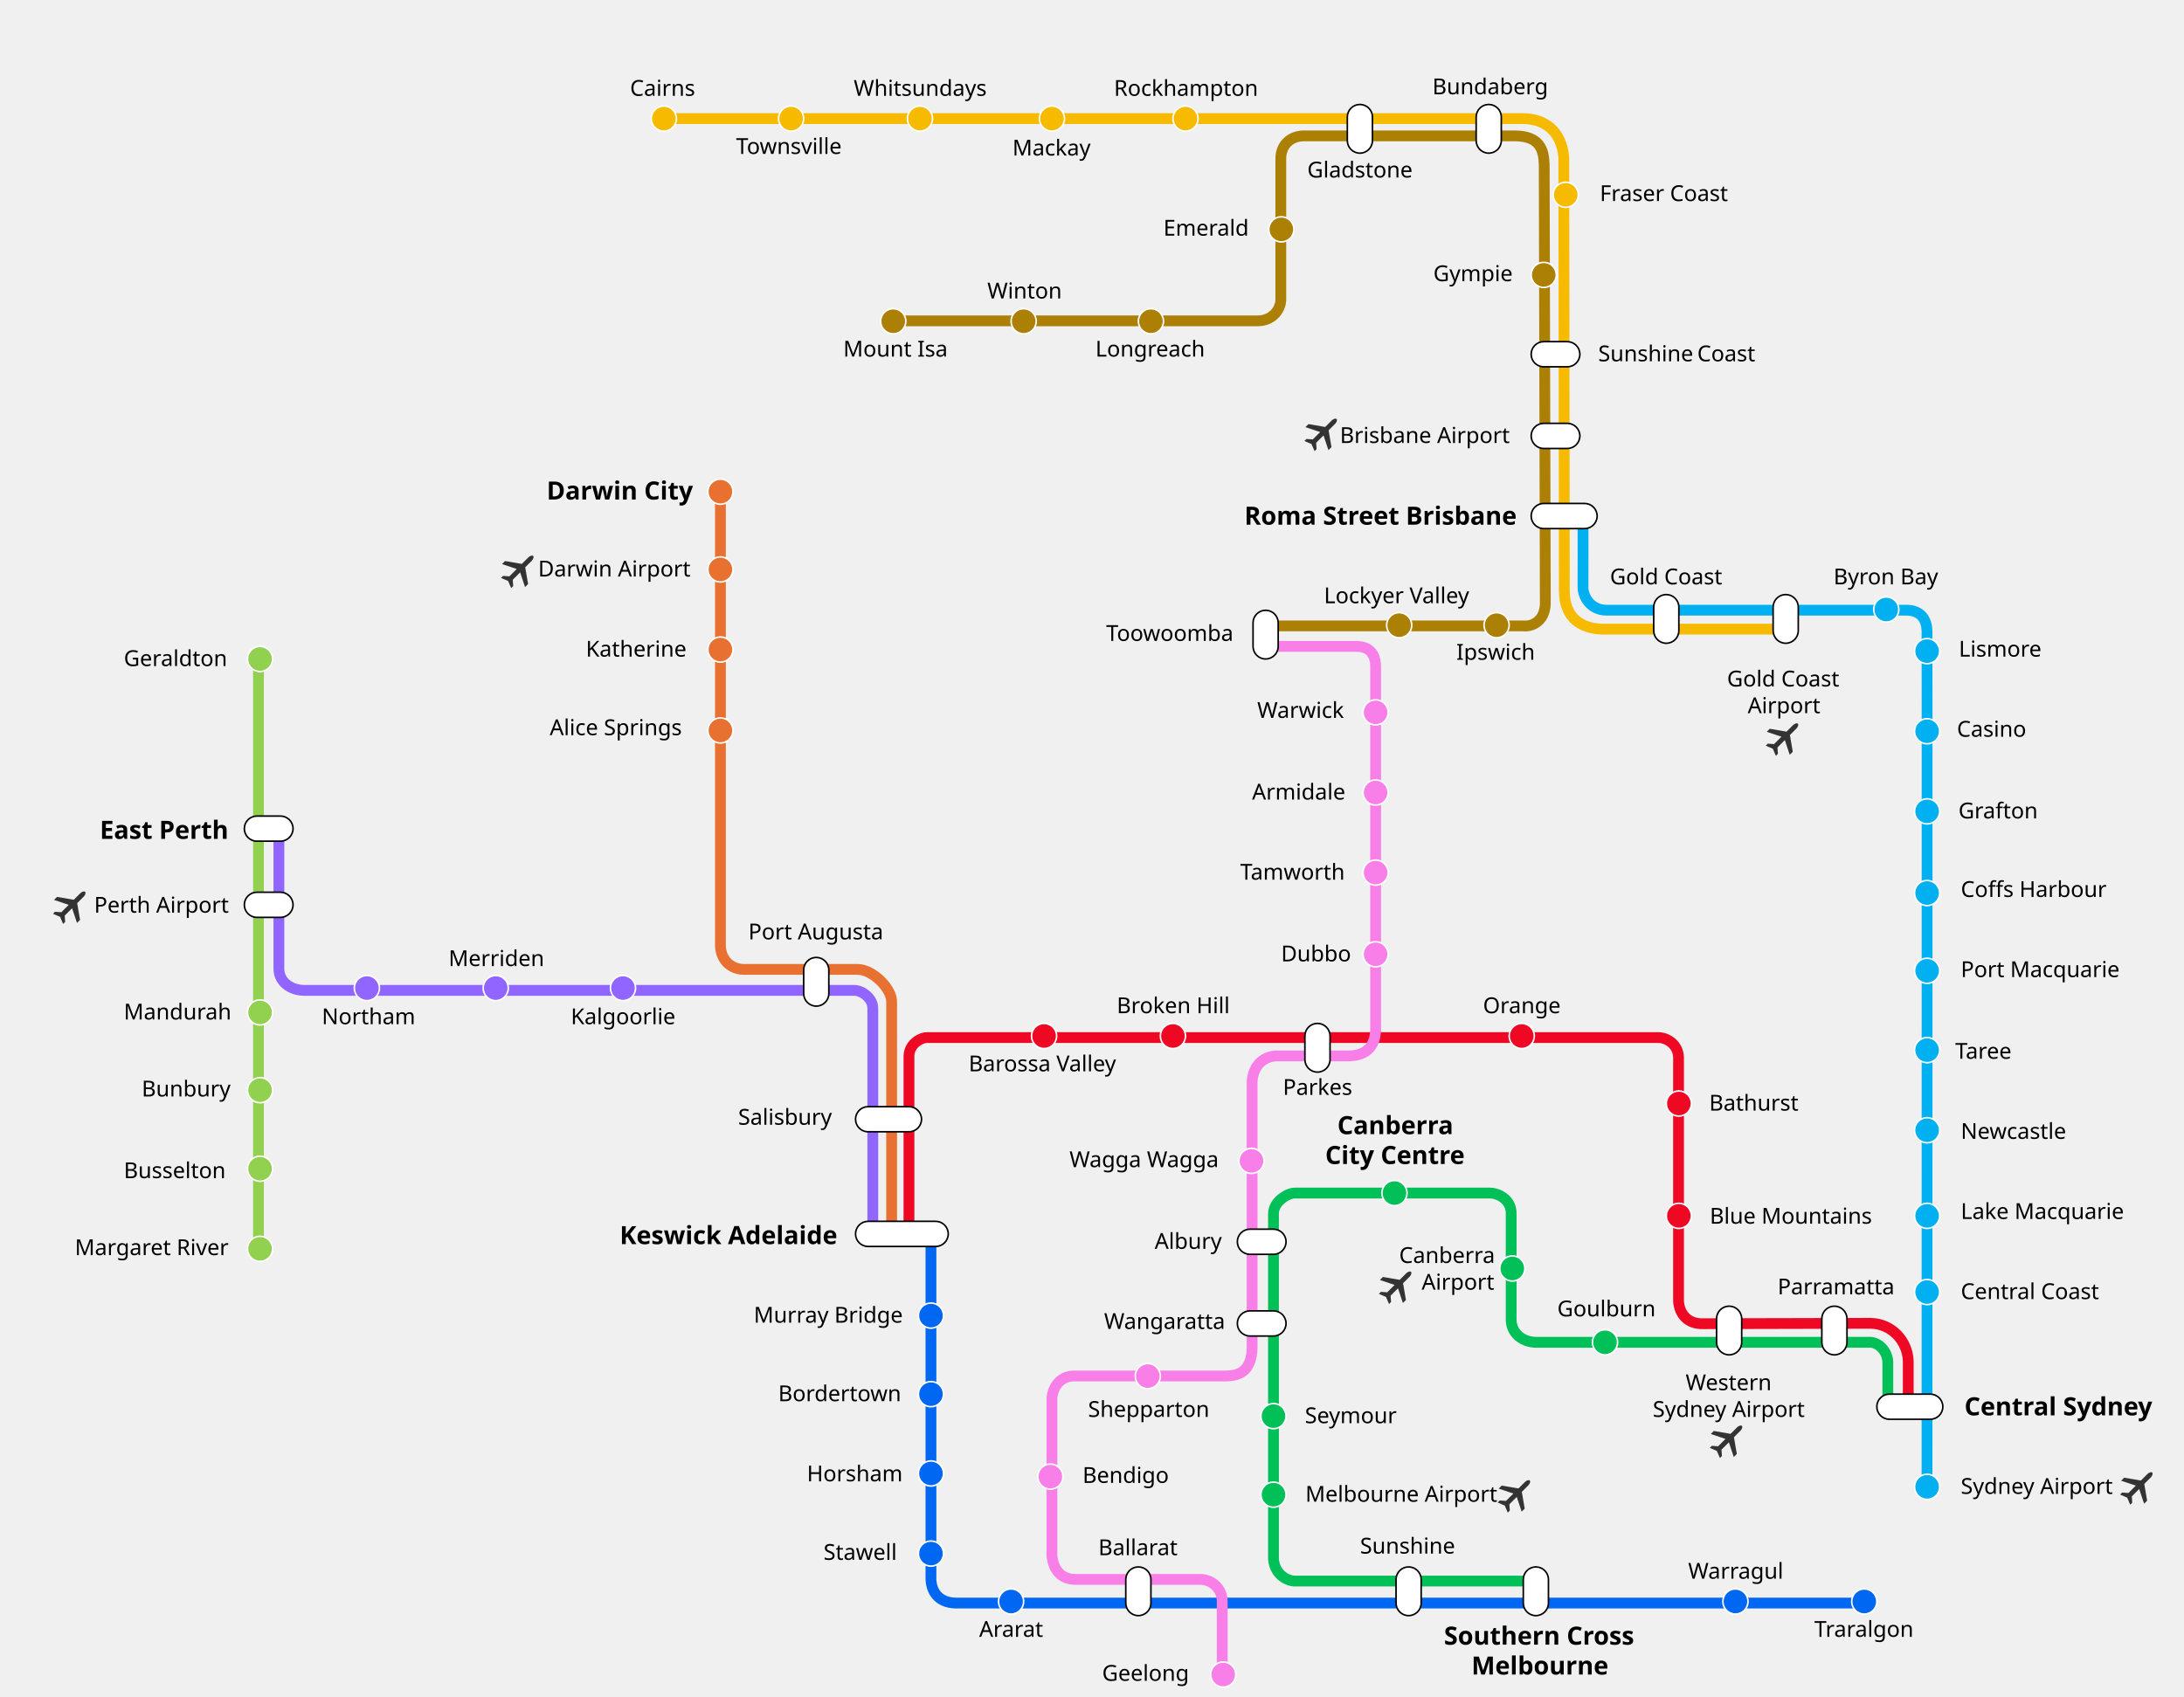
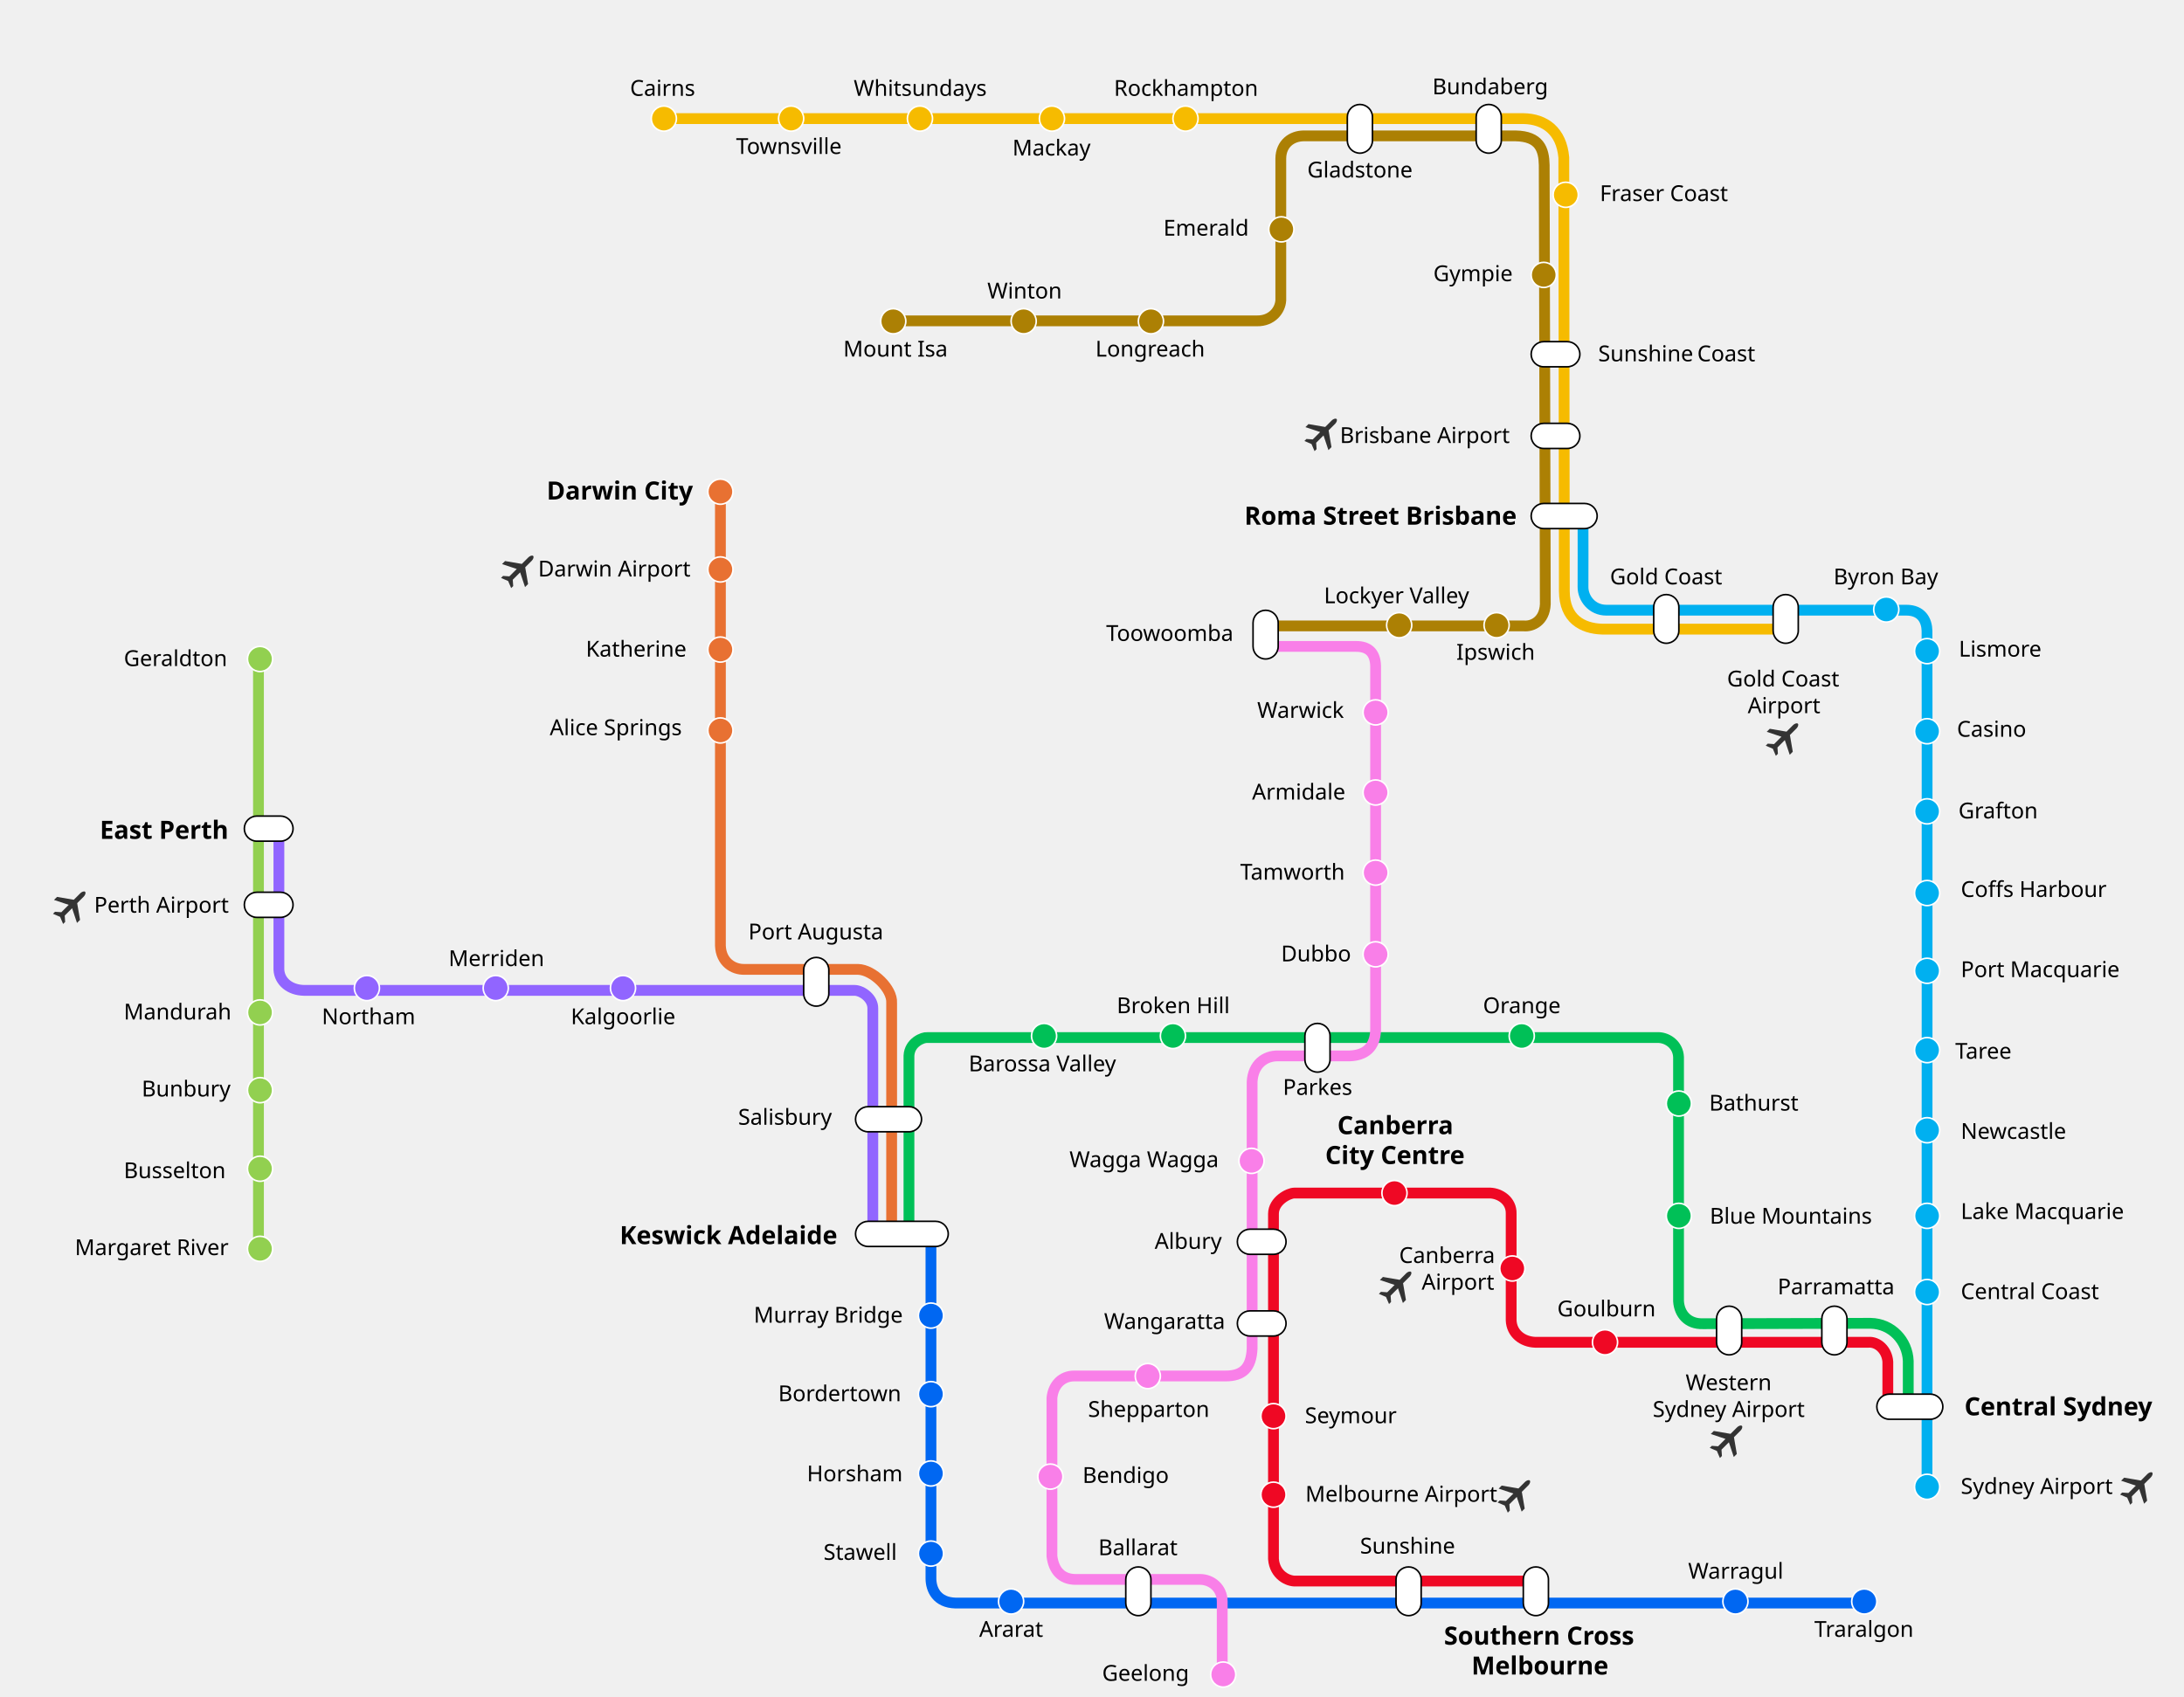
<svg xmlns="http://www.w3.org/2000/svg" viewBox="0 0 1390 1080">
  <style>
.transit-line {
  fill: none;
  stroke-width: 6.875;  
}
.transit-line.t-line { stroke: #e87132; }
.transit-line.n-line { stroke: #9165ff; }
.transit-line.i-line { stroke: #f97fe8; }
.transit-line.s-line { stroke: #f6bb00; }
.transit-line.w-line { stroke: #92d050; }
.transit-line.o-line { stroke: #ac8004; }
- .transit-line.b-line { stroke: #ef0824; }
+ .transit-line.c-line { stroke: #ef0824; }
.transit-line.f-line { stroke: #0067f2; }
- .transit-line.c-line { stroke: #00c057; }
+ .transit-line.b-line { stroke: #00c057; }
.transit-line.p-line { stroke: #00b0f0; }

.city-label {
  font-family: "Public Sans SemiBold", sans-serif;
  font-weight: 600;
  font-size: 16px;
}

.station-label {
  font-family: "Public Sans", sans-serif;
  font-weight: 400;
  font-size: 14px;
}

.airport-icon {
  fill: #333;
  stroke-width: 0;
  fill-rule: evenodd;
}

.station-icon {
  stroke: #ffffff;
  stroke-width:1;
}

.station-icon.t-line { fill: #e87132; }
.station-icon.n-line { fill: #9165ff; }
.station-icon.i-line { fill: #f97fe8; }
.station-icon.s-line { fill: #f6bb00; }
.station-icon.w-line { fill: #92d050; }
.station-icon.o-line { fill: #ac8004; }
- .station-icon.b-line { fill: #ef0824; }
+ .station-icon.c-line { fill: #ef0824; }
.station-icon.f-line { fill: #0067f2; }
- .station-icon.c-line { fill: #00c057; }
+ .station-icon.b-line { fill: #00c057; }
.station-icon.p-line { fill: #00b0f0; }

.interchange-pill {
  stroke: #000000;
  stroke-width: 1;
  fill: #ffffff;
}
</style>
  <path class="transit-line t-line" d="M458.5 312.5 458.5 601.976C458.902 612.691 466.806 617.217 473.675 617.103L546.099 617.103C555.525 617.303 568.056 629.508 567.481 638.418L567.481 783.5" stroke="#042433" stroke-width="6.875" stroke-miterlimit="8" fill="none" fill-rule="evenodd" />
  <path class="transit-line w-line" d="M164.5 419.5 164.5 795.5" />
  <path class="transit-line n-line" d="M177.5 527.5 177.5 617.285C177.895 624.922 184.567 630.328 193.542 630.465L543.944 630.465C548.818 630.585 555.636 635.63 555.498 641.997L555.498 784.5" />
  <path class="transit-line s-line" d="M422.5 75.5 969.51 75.5C983.34 75.701 993.792 83.488 995.281 100.236 995.395 192.308 995.51 284.38 995.624 376.451 995.767 394.001 1007.02 400.099 1019.68 400.5L1136.5 400.5" />
  <path class="transit-line o-line" d="M568.5 204.255 800.048 204.255C809.467 204.398 814.792 197.541 815.164 191.171L815.164 100.961C815.25 91.263 822.35 86.586 829.593 86.5L964.605 86.5C979.778 86.787 982.612 94.993 982.813 105.093 983.042 198.287 983.271 291.481 983.5 384.674 983.013 395.406 975.198 398.992 969.758 398.447L805.545 398.447" />
  <path class="transit-line p-line" d="M1007.5 326.5C1007.5 342.19 1007.6 366.345 1007.5 373.571 1007.4 380.796 1013.19 388.435 1022.32 388.435L1213.27 388.435C1222.91 388.435 1226.3 394.921 1226.44 401.648 1226.58 408.374 1226.44 765.549 1226.44 947.5" />
  <path class="transit-line b-line" d="M1214.5 894.5 1214.5 866.389C1214 853.487 1203.95 842.653 1190.55 842.412L1083.63 842.67C1074.31 842.894 1068.85 836.659 1068.3 828.356L1068.3 672.918C1067.96 665.339 1061.76 660.861 1055.91 660.516L590.064 660.516C587.586 660.241 578.913 663.41 578.5 672.091L578.5 785.363" />
  <path class="transit-line c-line" d="M1201.5 894.147 1201.5 866.887C1200.98 859.401 1195.04 853.98 1189.1 854.496L977.119 854.496C969.077 854.204 962.068 849.007 961.775 840.453L961.775 772.717C962.016 764.181 954.507 759.775 948.549 759.5L823.726 759.5C820.093 759.517 810.517 764.439 810.5 772.717L810.5 992.448C811.309 1002.81 819.869 1006.71 824.553 1006.49L979.961 1006.49" />
  <path class="transit-line f-line" d="M592.5 783.5 592.5 1004.86C592.534 1011.96 596.294 1020.21 608.158 1020.5L1187.5 1020.5" />
  <path class="transit-line i-line" d="M777.878 1066.5 777.878 1019.48C777.843 1010.94 771.087 1005.49 763.813 1005.45L684.392 1005.45C675.808 1005.4 670.586 999.938 669.5 990.606L669.5 889.964C670.31 881.422 676.032 875.974 683.564 875.94L779.532 875.94C791.27 876.094 796.285 870.578 796.906 858.616L796.906 688.679C797.509 677.508 805.093 672.008 813.452 672.18L858.954 672.18C868.864 671.836 875.155 666.852 875.5 655.681L875.5 423.874C875.242 415.109 870.588 411.5 863.09 411.5L806.833 411.5" />
  <text class="city-label" x="1250.25" y="901">Central Sydney</text>
  <text class="city-label" x="791.982" y="334">Roma Street Brisbane</text>
  <text class="city-label" x="919.003" y="1047">Southern Cross </text>
  <text class="city-label" x="936.488" y="1066">Melbourne</text>
  <text class="city-label" x="851.143" y="722">Canberra </text>
  <text class="city-label" x="843.42" y="741">City Centre</text>
  <text class="city-label" x="394.407" y="792">Keswick Adelaide</text>
  <text class="city-label" x="347.913" y="318">Darwin City</text>
  <text class="city-label" x="63.52" y="534">East Perth</text>
  <text class="station-label" x="1247.93" y="951">Sydney Airport</text>
  <text class="station-label" x="1247.93" y="827">Central Coast</text>
  <text class="station-label" x="1131.38" y="824">Parramatta</text>
  <text class="station-label" x="1247.93" y="776">Lake Macquarie</text>
  <text class="station-label" x="1247.93" y="725">Newcastle</text>
  <text class="station-label" x="1244.42" y="674">Taree</text>
  <text class="station-label" x="1247.93" y="622">Port Macquarie</text>
  <text class="station-label" x="1247.93" y="571">Coffs Harbour</text>
  <text class="station-label" x="1246.42" y="521">Grafton</text>
  <text class="station-label" x="1245.47" y="469">Casino</text>
  <text class="station-label" x="1246.68" y="418">Lismore</text>
  <text class="station-label" x="1072.81" y="885">Western </text>
  <text class="station-label" x="1051.89" y="902">Sydney Airport</text>
  <text class="station-label" x="1166.95" y="372">Byron Bay</text>
  <text class="station-label" x="1024.64" y="372">Gold Coast</text>
  <text class="station-label" x="1099.15" y="437">Gold Coast </text>
  <text class="station-label" x="1112.32" y="454">Airport</text>
  <text class="station-label" x="852.786" y="282">Brisbane Airport</text>
  <text class="station-label" x="1017.17" y="230">Sunshine</text>
  <text class="station-label" x="1080.19" y="230">Coast</text>
  <text class="station-label" x="926.878" y="420">Ipswich</text>
  <text class="station-label" x="842.619" y="384">Lockyer Valley</text>
  <text class="station-label" x="704.009" y="408">Toowoomba</text>
  <text class="station-label" x="816.483" y="697">Parkes</text>
  <text class="station-label" x="1088.17" y="779">Blue Mountains</text>
  <text class="station-label" x="1087.78" y="707">Bathurst</text>
  <text class="station-label" x="943.828" y="645">Orange</text>
  <text class="station-label" x="815.331" y="612">Dubbo</text>
  <text class="station-label" x="789.34" y="560">Tamworth</text>
  <text class="station-label" x="796.86" y="509">Armidale</text>
  <text class="station-label" x="800.158" y="457">Warwick</text>
  <text class="station-label" x="734.886" y="795">Albury</text>
  <text class="station-label" x="702.686" y="846">Wangaratta</text>
  <text class="station-label" x="680.651" y="743">Wagga Wagga</text>
  <text class="station-label" x="890.468" y="804">Canberra </text>
  <text class="station-label" x="904.791" y="821">Airport</text>
  <text class="station-label" x="912.226" y="179">Gympie</text>
  <text class="station-label" x="911.64" y="60">Bundaberg</text>
  <text class="station-label" x="1018.2" y="128">Fraser Coast</text>
  <text class="station-label" x="708.967" y="61">Rockhampton</text>
  <text class="station-label" x="831.988" y="113">Gladstone</text>
  <text class="station-label" x="644.368" y="99">Mackay</text>
  <text class="station-label" x="468.475" y="98">Townsville</text>
  <text class="station-label" x="543.338" y="61">Whitsundays</text>
  <text class="station-label" x="400.974" y="61">Cairns</text>
  <text class="station-label" x="740.445" y="150">Emerald</text>
  <text class="station-label" x="697.174" y="227">Longreach</text>
  <text class="station-label" x="536.683" y="227">Mount Isa</text>
  <text class="station-label" x="628.382" y="190">Winton</text>
  <text class="station-label" x="991.11" y="838">Goulburn</text>
  <text class="station-label" x="830.498" y="906">Seymour</text>
  <text class="station-label" x="830.79" y="956">Melbourne Airport</text>
  <text class="station-label" x="865.596" y="989">Sunshine</text>
  <text class="station-label" x="1074.42" y="1005">Warragul</text>
  <text class="station-label" x="1154.74" y="1042">Traralgon</text>
  <text class="station-label" x="623.198" y="1042">Ararat</text>
  <text class="station-label" x="701.433" y="1070">Geelong</text>
  <text class="station-label" x="699.041" y="990">Ballarat</text>
  <text class="station-label" x="688.977" y="944">Bendigo</text>
  <text class="station-label" x="524.126" y="993">Stawell</text>
  <text class="station-label" x="495.306" y="892">Bordertown</text>
  <text class="station-label" x="479.735" y="842">Murray Bridge</text>
  <text class="station-label" x="692.477" y="902">Shepparton</text>
  <text class="station-label" x="469.794" y="716">Salisbury</text>
  <text class="station-label" x="710.75" y="645">Broken Hill</text>
  <text class="station-label" x="616.507" y="682">Barossa Valley</text>
  <text class="station-label" x="476.293" y="598">Port Augusta</text>
  <text class="station-label" x="349.887" y="468">Alice Springs</text>
  <text class="station-label" x="372.871" y="418">Katherine</text>
  <text class="station-label" x="90.183" y="698">Bunbury</text>
  <text class="station-label" x="78.791" y="649">Mandurah</text>
  <text class="station-label" x="59.887" y="581">Perth Airport</text>
  <text class="station-label" x="78.791" y="424">Geraldton</text>
  <text class="station-label" x="47.649" y="799">Margaret River</text>
  <text class="station-label" x="78.791" y="750">Busselton</text>
  <text class="station-label" x="363.299" y="652">Kalgoorlie</text>
  <text class="station-label" x="285.484" y="615">Merriden</text>
  <text class="station-label" x="204.817" y="652">Northam</text>
  <text class="station-label" x="342.475" y="367">Darwin Airport</text>
  <text class="station-label" x="513.571" y="943">Horsham</text>
  <path class="airport-icon" d="M1364.61 957.261 1366.54 955.323 1364.71 944.665 1368.91 940.466C1369.75 939.627 1370.42 938.098 1369.77 937.452 1369.15 936.828 1367.6 937.474 1366.76 938.313L1362.56 942.512 1351.9 940.682 1349.97 942.62 1359.33 945.742 1354.64 950.436 1350.61 950.156 1349.32 951.448 1353.84 953.385 1355.78 957.907 1357.07 956.615 1356.79 952.589 1361.48 947.895 1364.61 957.261Z" />
  <path class="airport-icon" d="M1103.46 927.528 1105.4 925.59 1103.57 914.932 1107.77 910.733C1108.61 909.893 1109.27 908.365 1108.63 907.719 1108 907.094 1106.45 907.74 1105.61 908.58L1101.41 912.779 1090.76 910.949 1088.82 912.886 1098.18 916.008 1093.49 920.702 1089.46 920.422 1088.17 921.714 1092.69 923.652 1094.63 928.174 1095.92 926.882 1095.64 922.855 1100.34 918.162 1103.46 927.528Z" />
  <path class="airport-icon" d="M1139.07 480.512 1141.01 478.574 1139.18 467.916 1143.38 463.717C1144.22 462.878 1144.89 461.349 1144.24 460.703 1143.62 460.079 1142.07 460.725 1141.23 461.564L1137.03 465.763 1126.37 463.933 1124.43 465.871 1133.8 468.993 1129.1 473.687 1125.08 473.407 1123.79 474.699 1128.31 476.636 1130.24 481.158 1131.54 479.866 1131.26 475.84 1135.95 471.146 1139.07 480.512Z" />
  <path class="airport-icon" d="M845.477 286.554 847.415 284.616 845.585 273.958 849.784 269.759C850.623 268.919 851.291 267.391 850.645 266.745 850.02 266.12 848.47 266.766 847.63 267.606L843.432 271.805 832.773 269.974 830.836 271.912 840.202 275.034 835.508 279.728 831.482 279.448 830.19 280.74 834.711 282.678 836.649 287.2 837.941 285.908 837.661 281.881 842.355 277.188 845.477 286.554Z" />
  <path class="airport-icon" d="M892.866 829.491 894.804 827.553 892.974 816.895 897.172 812.696C898.012 811.857 898.68 810.328 898.034 809.682 897.409 809.058 895.859 809.704 895.019 810.543L890.821 814.742 880.162 812.912 878.224 814.85 887.591 817.972 882.897 822.666 878.87 822.386 877.579 823.678 882.1 825.615 884.038 830.137 885.33 828.845 885.05 824.819 889.744 820.125 892.866 829.491Z" />
  <path class="airport-icon" d="M968.455 962.303 970.393 960.365 968.563 949.707 972.761 945.508C973.601 944.668 974.268 943.14 973.622 942.494 972.998 941.869 971.448 942.515 970.608 943.355L966.409 947.554 955.751 945.723 953.813 947.661 963.18 950.783 958.486 955.477 954.459 955.197 953.167 956.489 957.689 958.427 959.627 962.949 960.919 961.657 960.639 957.63 965.333 952.936 968.455 962.303Z" />
  <path class="airport-icon" d="M49.008 587.538 50.946 585.601 49.116 574.942 53.314 570.744C54.154 569.904 54.822 568.375 54.175 567.729 53.551 567.105 52.001 567.751 51.161 568.591L46.962 572.789 36.304 570.959 34.366 572.897 43.733 576.019 39.039 580.713 35.012 580.433 33.721 581.725 38.242 583.663 40.18 588.184 41.472 586.892 41.192 582.866 45.886 578.172 49.008 587.538Z" />
  <path class="airport-icon" d="M334.161 373.732 336.098 371.795 334.268 361.136 338.467 356.938C339.307 356.098 339.974 354.569 339.328 353.923 338.704 353.299 337.153 353.945 336.314 354.785L332.115 358.983 321.457 357.153 319.519 359.091 328.885 362.213 324.191 366.907 320.165 366.627 318.873 367.919 323.395 369.857 325.333 374.378 326.624 373.086 326.345 369.06 331.038 364.366 334.161 373.732Z" />
  <circle id="dar" class="station-icon t-line" cx="458.5" cy="313" r="8" />
  <circle id="drw" class="station-icon t-line" cx="458.5" cy="362.5" r="8" />
  <circle id="kat" class="station-icon t-line" cx="458.5" cy="413.5" r="8" />
  <circle id="asp" class="station-icon t-line" cx="458.5" cy="465" r="8" />
  <circle id="isa" class="station-icon o-line" cx="568.5" cy="204.5" r="8" />
  <circle id="wqo" class="station-icon o-line" cx="651.5" cy="204.5" r="8" />
  <circle id="lre" class="station-icon o-line" cx="732.5" cy="204.5" r="8" />
  <circle id="eml" class="station-icon o-line" cx="815.5" cy="146" r="8" />
  <circle id="gyp" class="station-icon o-line" cx="982.5" cy="175" r="8" />
  <circle id="gat" class="station-icon o-line" cx="890.5" cy="398" r="8" />
  <circle id="ips" class="station-icon o-line" cx="952.5" cy="398" r="8" />
  <circle id="cns" class="station-icon s-line" cx="422.5" cy="75.5" r="8" />
  <circle id="tvl" class="station-icon s-line" cx="503.5" cy="75.5" r="8" />
  <circle id="ppp" class="station-icon s-line" cx="585.5" cy="75.5" r="8" />
  <circle id="mky" class="station-icon s-line" cx="669.5" cy="75.5" r="8" />
  <circle id="rok" class="station-icon s-line" cx="754.5" cy="75.5" r="8" />
  <circle id="fra" class="station-icon s-line" cx="996.5" cy="124" r="8" />
  <circle id="noh" class="station-icon n-line" cx="233.5" cy="629" r="8" />
  <circle id="mdn" class="station-icon n-line" cx="315.5" cy="629" r="8" />
  <circle id="kgi" class="station-icon n-line" cx="396.5" cy="629" r="8" />
  <circle id="mad" class="station-icon w-line" cx="165.5" cy="644.5" r="8" />
  <circle id="bxy" class="station-icon w-line" cx="165.5" cy="694" r="8" />
  <circle id="bus" class="station-icon w-line" cx="165.5" cy="744" r="8" />
  <circle id="mgv" class="station-icon w-line" cx="165.5" cy="795" r="8" />
  <circle id="get" class="station-icon w-line" cx="165.5" cy="419.5" r="8" />
  <circle id="bsa" class="station-icon b-line" cx="664.5" cy="659.5" r="8" />
  <circle id="bkh" class="station-icon b-line" cx="746.5" cy="659.5" r="8" />
  <circle id="ora" class="station-icon b-line" cx="968.5" cy="659.5" r="8" />
  <circle id="blu" class="station-icon b-line" cx="1068.5" cy="774" r="8" />
  <circle id="bth" class="station-icon b-line" cx="1068.5" cy="702.5" r="8" />
  <circle id="byr" class="station-icon p-line" cx="1200.5" cy="388" r="8" />
  <circle id="lsm" class="station-icon p-line" cx="1226.5" cy="414.5" r="8" />
  <circle id="cso" class="station-icon p-line" cx="1226.5" cy="465.5" r="8" />
  <circle id="gfn" class="station-icon p-line" cx="1226.5" cy="516.5" r="8" />
  <circle id="cfh" class="station-icon p-line" cx="1226.5" cy="568.5" r="8" />
  <circle id="pqq" class="station-icon p-line" cx="1226.5" cy="618" r="8" />
  <circle id="tre" class="station-icon p-line" cx="1226.5" cy="668.5" r="8" />
  <circle id="new" class="station-icon p-line" cx="1226.5" cy="719.5" r="8" />
  <circle id="gos" class="station-icon p-line" cx="1226.5" cy="822.5" r="8" />
  <circle id="mst" class="station-icon p-line" cx="1226.5" cy="774" r="8" />
  <circle id="syd" class="station-icon p-line" cx="1226.5" cy="946.5" r="8" />
  <circle id="wgl" class="station-icon f-line" cx="1104.5" cy="1019.5" r="8" />
  <circle id="tra" class="station-icon f-line" cx="1186.5" cy="1019.5" r="8" />
  <circle id="mur" class="station-icon f-line" cx="592.5" cy="837.5" r="8" />
  <circle id="bdt" class="station-icon f-line" cx="592.5" cy="887.5" r="8" />
  <circle id="stw" class="station-icon f-line" cx="592.5" cy="989" r="8" />
  <circle id="hsm" class="station-icon f-line" cx="592.5" cy="938" r="8" />
  <circle id="ara" class="station-icon f-line" cx="643.5" cy="1019.5" r="8" />
  <circle id="cbr" class="station-icon c-line" cx="962.5" cy="807.5" r="8" />
  <circle id="glb" class="station-icon c-line" cx="1021.5" cy="854.5" r="8" />
  <circle id="cnb" class="station-icon c-line" cx="887.5" cy="759.5" r="8" />
  <circle id="sey" class="station-icon c-line" cx="810.5" cy="901.5" r="8" />
  <circle id="mel" class="station-icon c-line" cx="810.5" cy="951.5" r="8" />
  <circle id="shp" class="station-icon i-line" cx="730.5" cy="876" r="8" />
  <circle id="wwk" class="station-icon i-line" cx="875.5" cy="453.5" r="8" />
  <circle id="arm" class="station-icon i-line" cx="875.5" cy="504.5" r="8" />
  <circle id="tam" class="station-icon i-line" cx="875.5" cy="555.5" r="8" />
  <circle id="dbo" class="station-icon i-line" cx="875.5" cy="607.5" r="8" />
  <circle id="wgg" class="station-icon i-line" cx="796.5" cy="739" r="8" />
  <circle id="bdg" class="station-icon i-line" cx="668.5" cy="940" r="8" />
  <circle id="gee" class="station-icon i-line" cx="778.5" cy="1066" r="8" />
  <rect id="cen" class="interchange-pill" x="1194.5" y="887.5" width="42" height="16" rx="8" ry="8" />
  <rect id="pta" class="interchange-pill" x="1159.5" y="831.5" width="16" height="31" rx="8" ry="8" />
  <rect id="ool" class="interchange-pill" x="1128.5" y="378.5" width="16" height="31" rx="8" ry="8" />
  <rect id="gcs" class="interchange-pill" x="1052.5" y="378.5" width="16" height="31" rx="8" ry="8" />
  <rect id="rom" class="interchange-pill" x="974.5" y="320.5" width="42" height="16" rx="8" ry="8" />
  <rect id="bne" class="interchange-pill" x="974.5" y="269.5" width="31" height="16" rx="8" ry="8" />
  <rect id="ssh" class="interchange-pill" x="974.5" y="217.5" width="31" height="16" rx="8" ry="8" />
  <rect id="twb" class="interchange-pill" x="797.5" y="388.5" width="16" height="31" rx="8" ry="8" />
  <rect id="pks" class="interchange-pill" x="830.5" y="651.5" width="16" height="31" rx="8" ry="8" />
  <rect id="aby" class="interchange-pill" x="787.5" y="782.5" width="31" height="16" rx="8" ry="8" />
  <rect id="bdb" class="interchange-pill" x="939.5" y="66.5" width="16" height="31" rx="8" ry="8" />
  <rect id="glt" class="interchange-pill" x="857.5" y="66.5" width="16" height="31" rx="8" ry="8" />
  <rect id="sxs" class="interchange-pill" x="969.5" y="997.5" width="16" height="31" rx="8" ry="8" />
  <rect id="sun" class="interchange-pill" x="888.5" y="997.5" width="16" height="31" rx="8" ry="8" />
  <rect id="bal" class="interchange-pill" x="716.5" y="997.5" width="16" height="31" rx="8" ry="8" />
  <rect id="adl" class="interchange-pill" x="544.5" y="777.5" width="59" height="16" rx="8" ry="8" />
  <rect id="slb" class="interchange-pill" x="544.5" y="704.5" width="42" height="16" rx="8" ry="8" />
  <rect id="pug" class="interchange-pill" x="511.5" y="609.5" width="16" height="31" rx="8" ry="8" />
  <rect id="wgt" class="interchange-pill" x="787.5" y="834.5" width="31" height="16" rx="8" ry="8" />
  <rect id="wsi" class="interchange-pill" x="1092.5" y="831.5" width="16" height="31" rx="8" ry="8" />
  <rect id="per" class="interchange-pill" x="155.5" y="568" width="31" height="16" rx="8" ry="8" />
  <rect id="ptl" class="interchange-pill" x="155.5" y="519.5" width="31" height="16" rx="8" ry="8" />
</svg>
